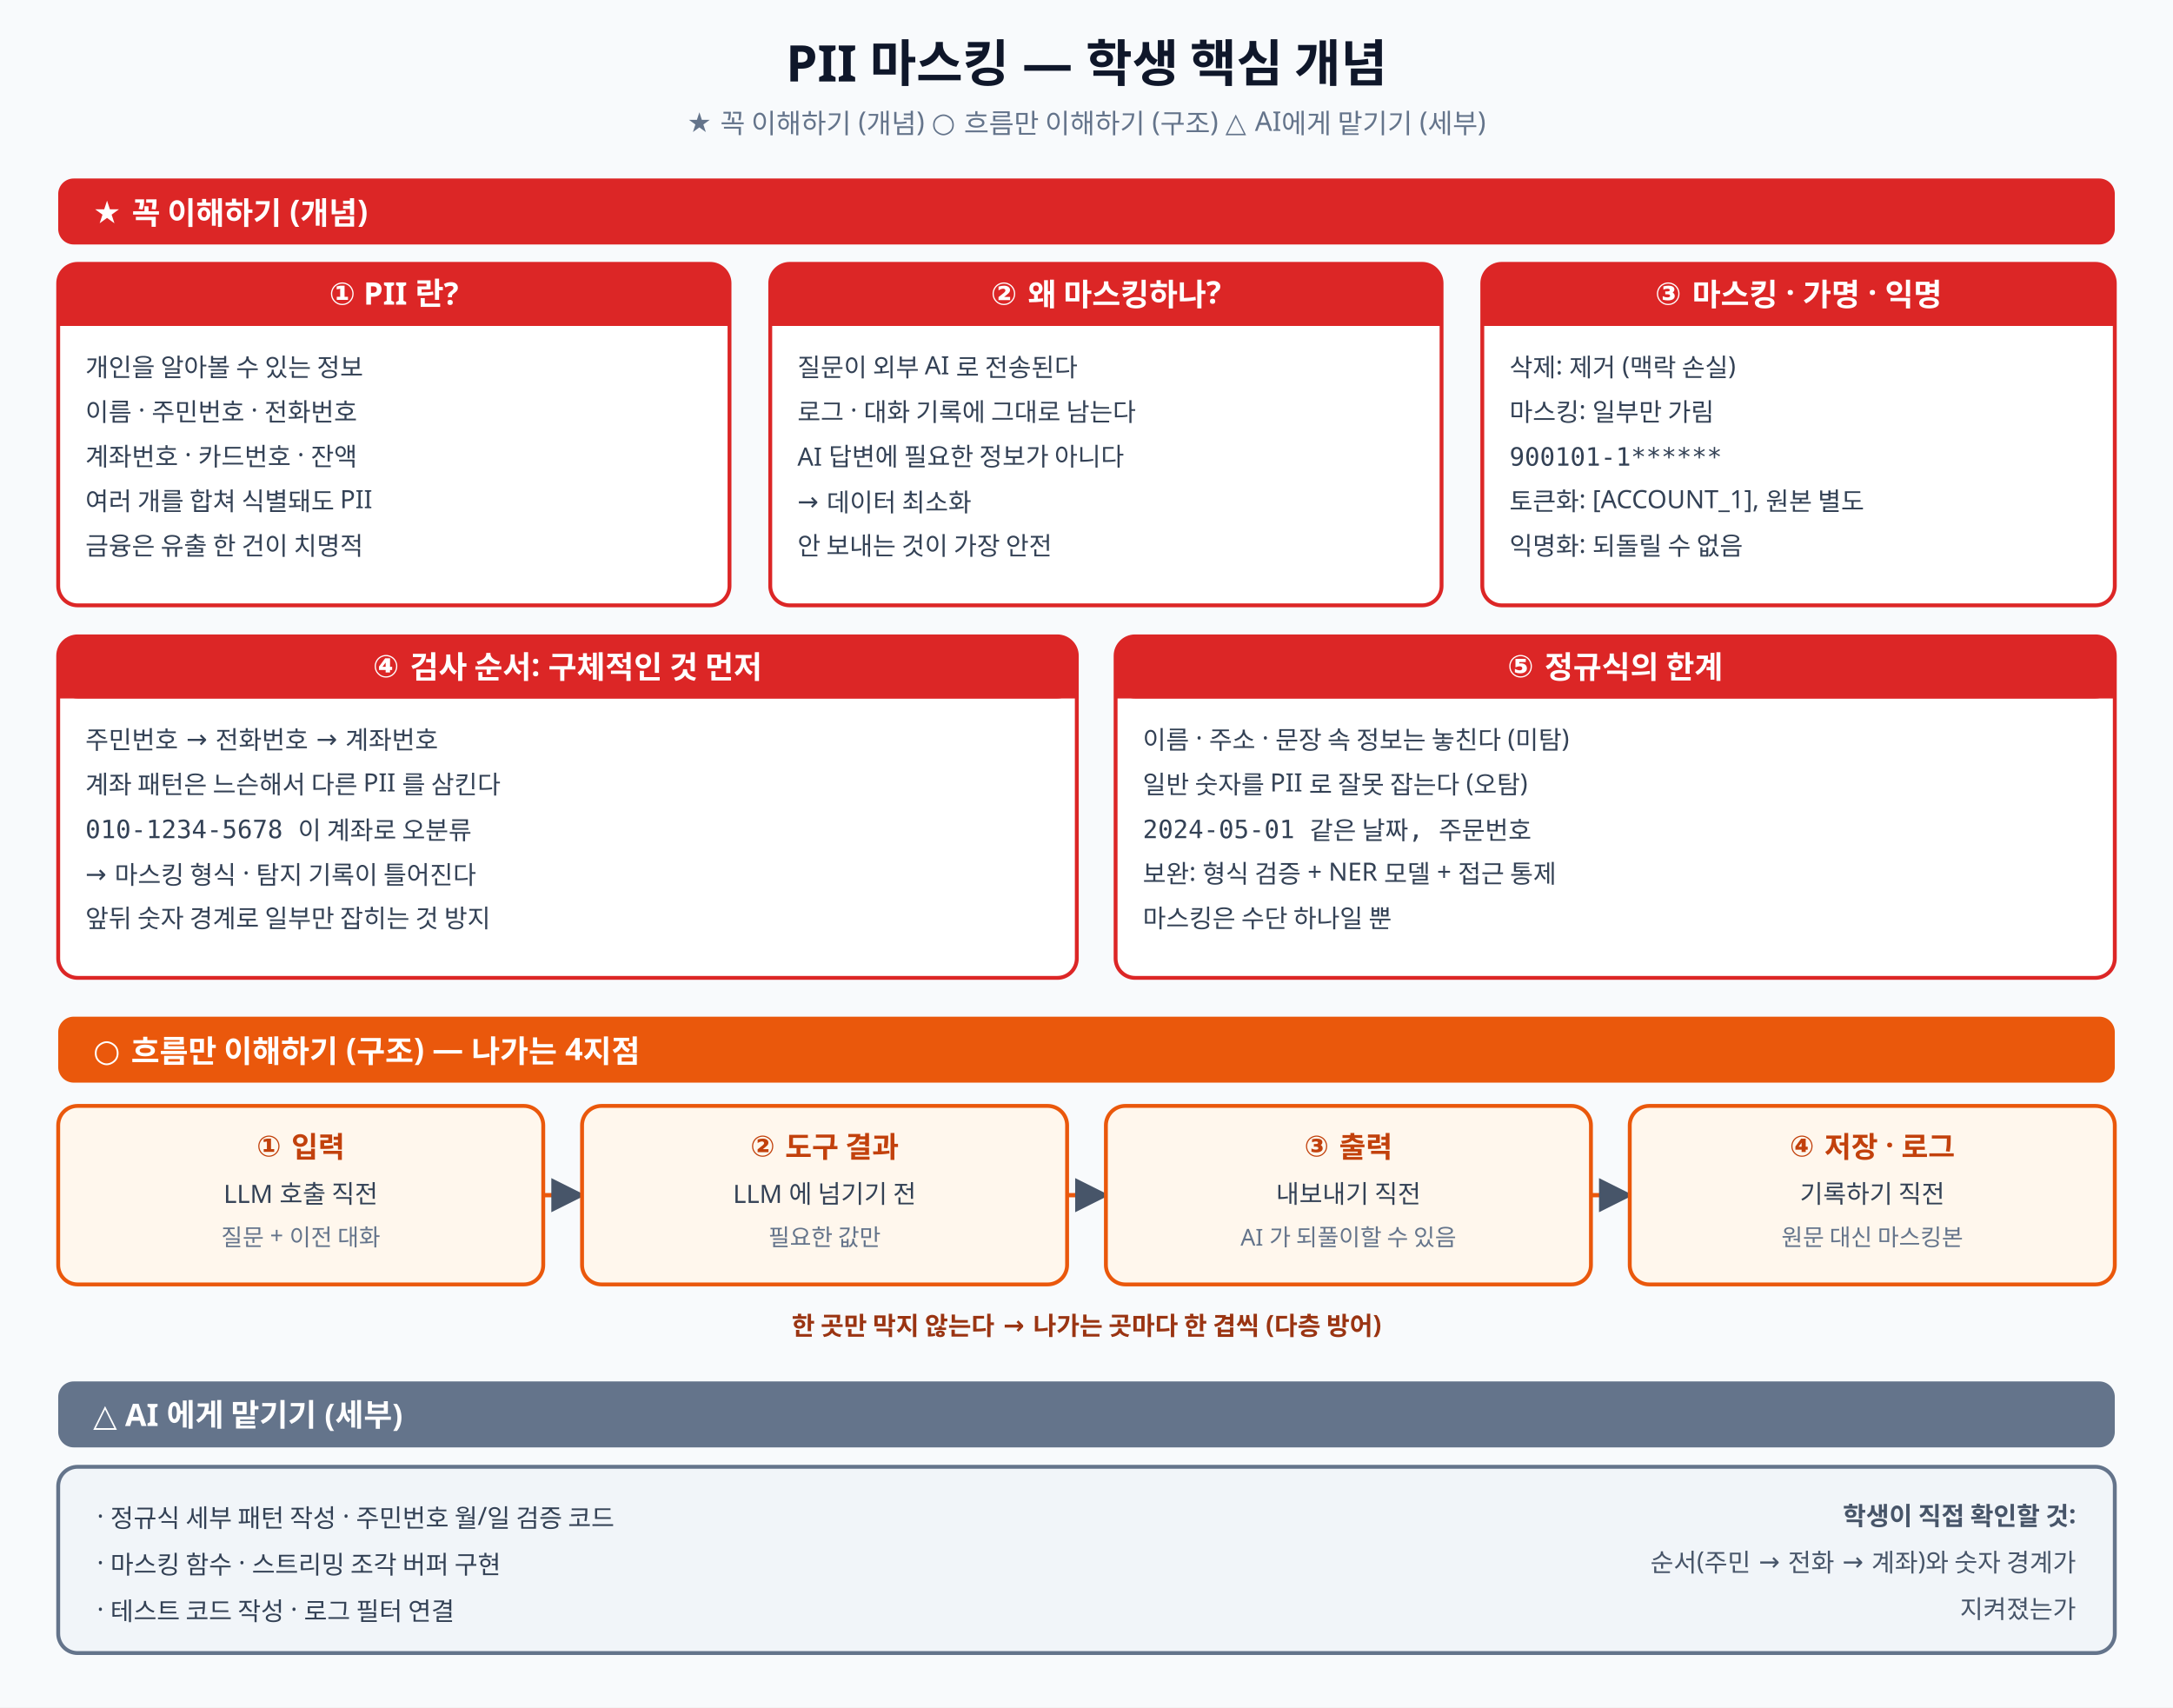
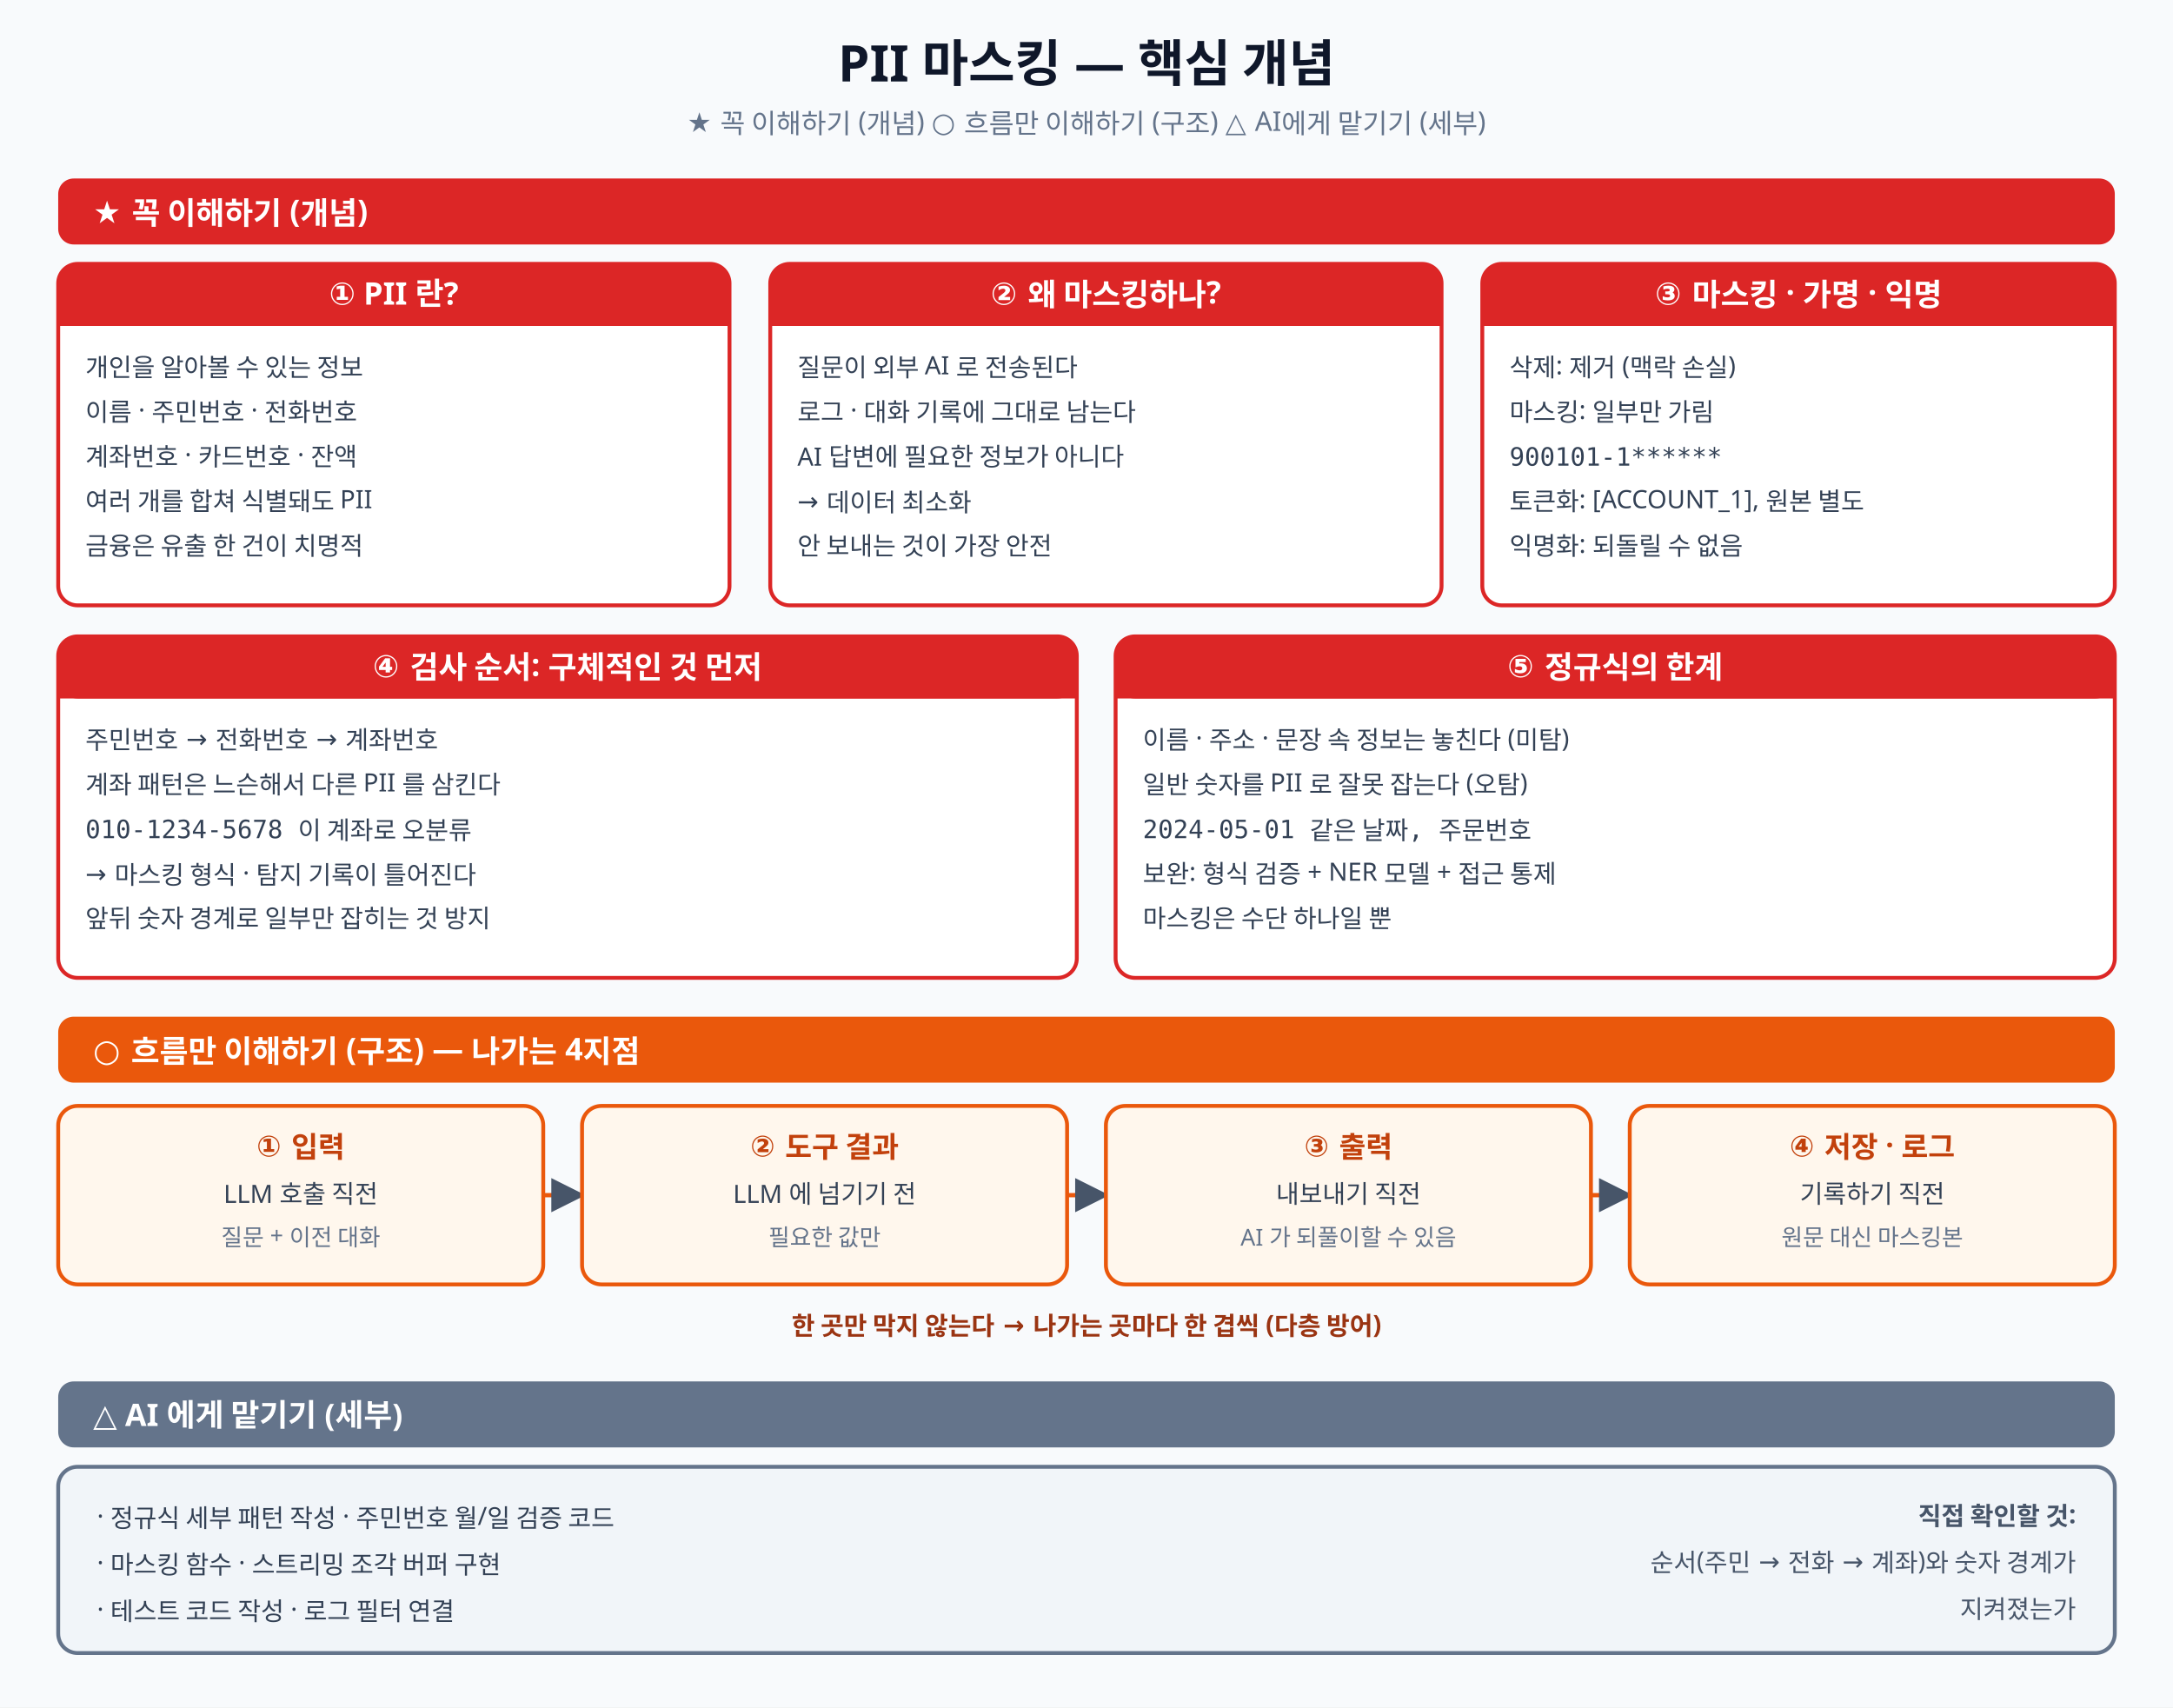
<svg xmlns="http://www.w3.org/2000/svg" width="1120" height="880" viewBox="0 0 1120 880" font-family="'Malgun Gothic','Noto Sans KR','WenQuanYi Zen Hei',sans-serif">
  <defs>
    <marker id="a" viewBox="0 0 10 10" refX="9" refY="5" markerWidth="8" markerHeight="8" orient="auto-start-reverse">
      <path d="M0,0 L10,5 L0,10 z" fill="#475569" />
    </marker>
    <marker id="r" viewBox="0 0 10 10" refX="9" refY="5" markerWidth="8" markerHeight="8" orient="auto-start-reverse">
      <path d="M0,0 L10,5 L0,10 z" fill="#dc2626" />
    </marker>
    <marker id="g" viewBox="0 0 10 10" refX="9" refY="5" markerWidth="8" markerHeight="8" orient="auto-start-reverse">
      <path d="M0,0 L10,5 L0,10 z" fill="#16a34a" />
    </marker>
  </defs>
  <rect width="1120" height="880" fill="#f8fafc" />
-   <text x="560" y="42" text-anchor="middle" font-size="26" font-weight="bold" fill="#0f172a">PII 마스킹 — 학생 핵심 개념</text>
+   <text x="560" y="42" text-anchor="middle" font-size="26" font-weight="bold" fill="#0f172a">PII 마스킹 — 핵심 개념</text>
  <text x="560" y="68" text-anchor="middle" font-size="14" fill="#64748b">★ 꼭 이해하기 (개념)   ○ 흐름만 이해하기 (구조)   △ AI에게 맡기기 (세부)</text>
  <rect x="30" y="92" width="1060" height="34" rx="8" fill="#dc2626" stroke="#dc2626" stroke-width="0" />
  <text x="48" y="115" text-anchor="start" font-size="16" fill="#fff" font-weight="bold">★ 꼭 이해하기 (개념)</text>
  <rect x="30" y="136" width="346" height="176" rx="10" fill="#fff" stroke="#dc2626" stroke-width="2" />
  <rect x="30" y="136" width="346" height="32" rx="10" fill="#dc2626" />
  <rect x="30" y="156" width="346" height="12" fill="#dc2626" />
  <text x="203.0" y="157" text-anchor="middle" font-size="16" fill="#fff" font-weight="bold">① PII 란?</text>
  <text x="44" y="194" text-anchor="start" font-size="13" fill="#334155">개인을 알아볼 수 있는 정보</text>
  <text x="44" y="217" text-anchor="start" font-size="13" fill="#334155">이름 · 주민번호 · 전화번호</text>
  <text x="44" y="240" text-anchor="start" font-size="13" fill="#334155">계좌번호 · 카드번호 · 잔액</text>
  <text x="44" y="263" text-anchor="start" font-size="13" fill="#334155">여러 개를 합쳐 식별돼도 PII</text>
  <text x="44" y="286" text-anchor="start" font-size="13" fill="#334155">금융은 유출 한 건이 치명적</text>
  <rect x="397" y="136" width="346" height="176" rx="10" fill="#fff" stroke="#dc2626" stroke-width="2" />
  <rect x="397" y="136" width="346" height="32" rx="10" fill="#dc2626" />
  <rect x="397" y="156" width="346" height="12" fill="#dc2626" />
  <text x="570.0" y="157" text-anchor="middle" font-size="16" fill="#fff" font-weight="bold">② 왜 마스킹하나?</text>
  <text x="411" y="194" text-anchor="start" font-size="13" fill="#334155">질문이 외부 AI 로 전송된다</text>
  <text x="411" y="217" text-anchor="start" font-size="13" fill="#334155">로그 · 대화 기록에 그대로 남는다</text>
  <text x="411" y="240" text-anchor="start" font-size="13" fill="#334155">AI 답변에 필요한 정보가 아니다</text>
  <text x="411" y="263" text-anchor="start" font-size="13" fill="#334155">→ 데이터 최소화</text>
  <text x="411" y="286" text-anchor="start" font-size="13" fill="#334155">   안 보내는 것이 가장 안전</text>
  <rect x="764" y="136" width="326" height="176" rx="10" fill="#fff" stroke="#dc2626" stroke-width="2" />
  <rect x="764" y="136" width="326" height="32" rx="10" fill="#dc2626" />
  <rect x="764" y="156" width="326" height="12" fill="#dc2626" />
  <text x="927.0" y="157" text-anchor="middle" font-size="16" fill="#fff" font-weight="bold">③ 마스킹 · 가명 · 익명</text>
  <text x="778" y="194" text-anchor="start" font-size="13" fill="#334155">삭제: 제거 (맥락 손실)</text>
  <text x="778" y="217" text-anchor="start" font-size="13" fill="#334155">마스킹: 일부만 가림</text>
  <text x="778" y="240" text-anchor="start" font-size="13" fill="#334155" font-family="Consolas,'DejaVu Sans Mono',monospace">   900101-1******</text>
  <text x="778" y="263" text-anchor="start" font-size="13" fill="#334155">토큰화: [ACCOUNT_1], 원본 별도</text>
  <text x="778" y="286" text-anchor="start" font-size="13" fill="#334155">익명화: 되돌릴 수 없음</text>
  <rect x="30" y="328" width="525" height="176" rx="10" fill="#fff" stroke="#dc2626" stroke-width="2" />
  <rect x="30" y="328" width="525" height="32" rx="10" fill="#dc2626" />
  <rect x="30" y="348" width="525" height="12" fill="#dc2626" />
  <text x="292.5" y="349" text-anchor="middle" font-size="16" fill="#fff" font-weight="bold">④ 검사 순서: 구체적인 것 먼저</text>
  <text x="44" y="386" text-anchor="start" font-size="13" fill="#334155">주민번호 → 전화번호 → 계좌번호</text>
  <text x="44" y="409" text-anchor="start" font-size="13" fill="#334155">계좌 패턴은 느슨해서 다른 PII 를 삼킨다</text>
  <text x="44" y="432" text-anchor="start" font-size="13" fill="#334155" font-family="Consolas,'DejaVu Sans Mono',monospace">010-1234-5678 이 계좌로 오분류</text>
  <text x="44" y="455" text-anchor="start" font-size="13" fill="#334155">→ 마스킹 형식 · 탐지 기록이 틀어진다</text>
  <text x="44" y="478" text-anchor="start" font-size="13" fill="#334155">앞뒤 숫자 경계로 일부만 잡히는 것 방지</text>
  <rect x="575" y="328" width="515" height="176" rx="10" fill="#fff" stroke="#dc2626" stroke-width="2" />
  <rect x="575" y="328" width="515" height="32" rx="10" fill="#dc2626" />
  <rect x="575" y="348" width="515" height="12" fill="#dc2626" />
  <text x="832.5" y="349" text-anchor="middle" font-size="16" fill="#fff" font-weight="bold">⑤ 정규식의 한계</text>
  <text x="589" y="386" text-anchor="start" font-size="13" fill="#334155">이름 · 주소 · 문장 속 정보는 놓친다 (미탐)</text>
  <text x="589" y="409" text-anchor="start" font-size="13" fill="#334155">일반 숫자를 PII 로 잘못 잡는다 (오탐)</text>
  <text x="589" y="432" text-anchor="start" font-size="13" fill="#334155" font-family="Consolas,'DejaVu Sans Mono',monospace">2024-05-01 같은 날짜, 주문번호</text>
  <text x="589" y="455" text-anchor="start" font-size="13" fill="#334155">보완: 형식 검증 + NER 모델 + 접근 통제</text>
  <text x="589" y="478" text-anchor="start" font-size="13" fill="#334155">마스킹은 수단 하나일 뿐</text>
  <rect x="30" y="524" width="1060" height="34" rx="8" fill="#ea580c" stroke="#ea580c" stroke-width="0" />
  <text x="48" y="547" text-anchor="start" font-size="16" fill="#fff" font-weight="bold">○ 흐름만 이해하기 (구조) — 나가는 4지점</text>
  <rect x="30" y="570" width="250" height="92" rx="10" fill="#fff7ed" stroke="#ea580c" stroke-width="2" />
  <text x="155" y="596" text-anchor="middle" font-size="15" fill="#c2410c" font-weight="bold">① 입력</text>
  <text x="155" y="620" text-anchor="middle" font-size="13" fill="#334155">LLM 호출 직전</text>
  <text x="155" y="642" text-anchor="middle" font-size="12" fill="#64748b">질문 + 이전 대화</text>
  <line x1="280" y1="616" x2="300" y2="616" stroke="#ea580c" stroke-width="2.2" marker-end="url(#a)" />
  <rect x="300" y="570" width="250" height="92" rx="10" fill="#fff7ed" stroke="#ea580c" stroke-width="2" />
  <text x="425" y="596" text-anchor="middle" font-size="15" fill="#c2410c" font-weight="bold">② 도구 결과</text>
  <text x="425" y="620" text-anchor="middle" font-size="13" fill="#334155">LLM 에 넘기기 전</text>
  <text x="425" y="642" text-anchor="middle" font-size="12" fill="#64748b">필요한 값만</text>
  <line x1="550" y1="616" x2="570" y2="616" stroke="#ea580c" stroke-width="2.2" marker-end="url(#a)" />
  <rect x="570" y="570" width="250" height="92" rx="10" fill="#fff7ed" stroke="#ea580c" stroke-width="2" />
  <text x="695" y="596" text-anchor="middle" font-size="15" fill="#c2410c" font-weight="bold">③ 출력</text>
  <text x="695" y="620" text-anchor="middle" font-size="13" fill="#334155">내보내기 직전</text>
  <text x="695" y="642" text-anchor="middle" font-size="12" fill="#64748b">AI 가 되풀이할 수 있음</text>
  <line x1="820" y1="616" x2="840" y2="616" stroke="#ea580c" stroke-width="2.2" marker-end="url(#a)" />
  <rect x="840" y="570" width="250" height="92" rx="10" fill="#fff7ed" stroke="#ea580c" stroke-width="2" />
  <text x="965" y="596" text-anchor="middle" font-size="15" fill="#c2410c" font-weight="bold">④ 저장 · 로그</text>
  <text x="965" y="620" text-anchor="middle" font-size="13" fill="#334155">기록하기 직전</text>
  <text x="965" y="642" text-anchor="middle" font-size="12" fill="#64748b">원문 대신 마스킹본</text>
  <text x="560" y="688" text-anchor="middle" font-size="13" fill="#9a3412" font-weight="bold">한 곳만 막지 않는다 → 나가는 곳마다 한 겹씩 (다층 방어)</text>
  <rect x="30" y="712" width="1060" height="34" rx="8" fill="#64748b" stroke="#64748b" stroke-width="0" />
  <text x="48" y="735" text-anchor="start" font-size="16" fill="#fff" font-weight="bold">△ AI 에게 맡기기 (세부)</text>
  <rect x="30" y="756" width="1060" height="96" rx="10" fill="#f1f5f9" stroke="#64748b" stroke-width="2" />
  <text x="50" y="786" text-anchor="start" font-size="13" fill="#334155">· 정규식 세부 패턴 작성 · 주민번호 월/일 검증 코드</text>
  <text x="50" y="810" text-anchor="start" font-size="13" fill="#334155">· 마스킹 함수 · 스트리밍 조각 버퍼 구현</text>
  <text x="50" y="834" text-anchor="start" font-size="13" fill="#334155">· 테스트 코드 작성 · 로그 필터 연결</text>
-   <text x="1070" y="786" text-anchor="end" font-size="13" fill="#475569" font-weight="bold">학생이 직접 확인할 것:</text>
+   <text x="1070" y="786" text-anchor="end" font-size="13" fill="#475569" font-weight="bold">직접 확인할 것:</text>
  <text x="1070" y="810" text-anchor="end" font-size="13" fill="#475569">순서(주민 → 전화 → 계좌)와 숫자 경계가</text>
  <text x="1070" y="834" text-anchor="end" font-size="13" fill="#475569">지켜졌는가</text>
</svg>
